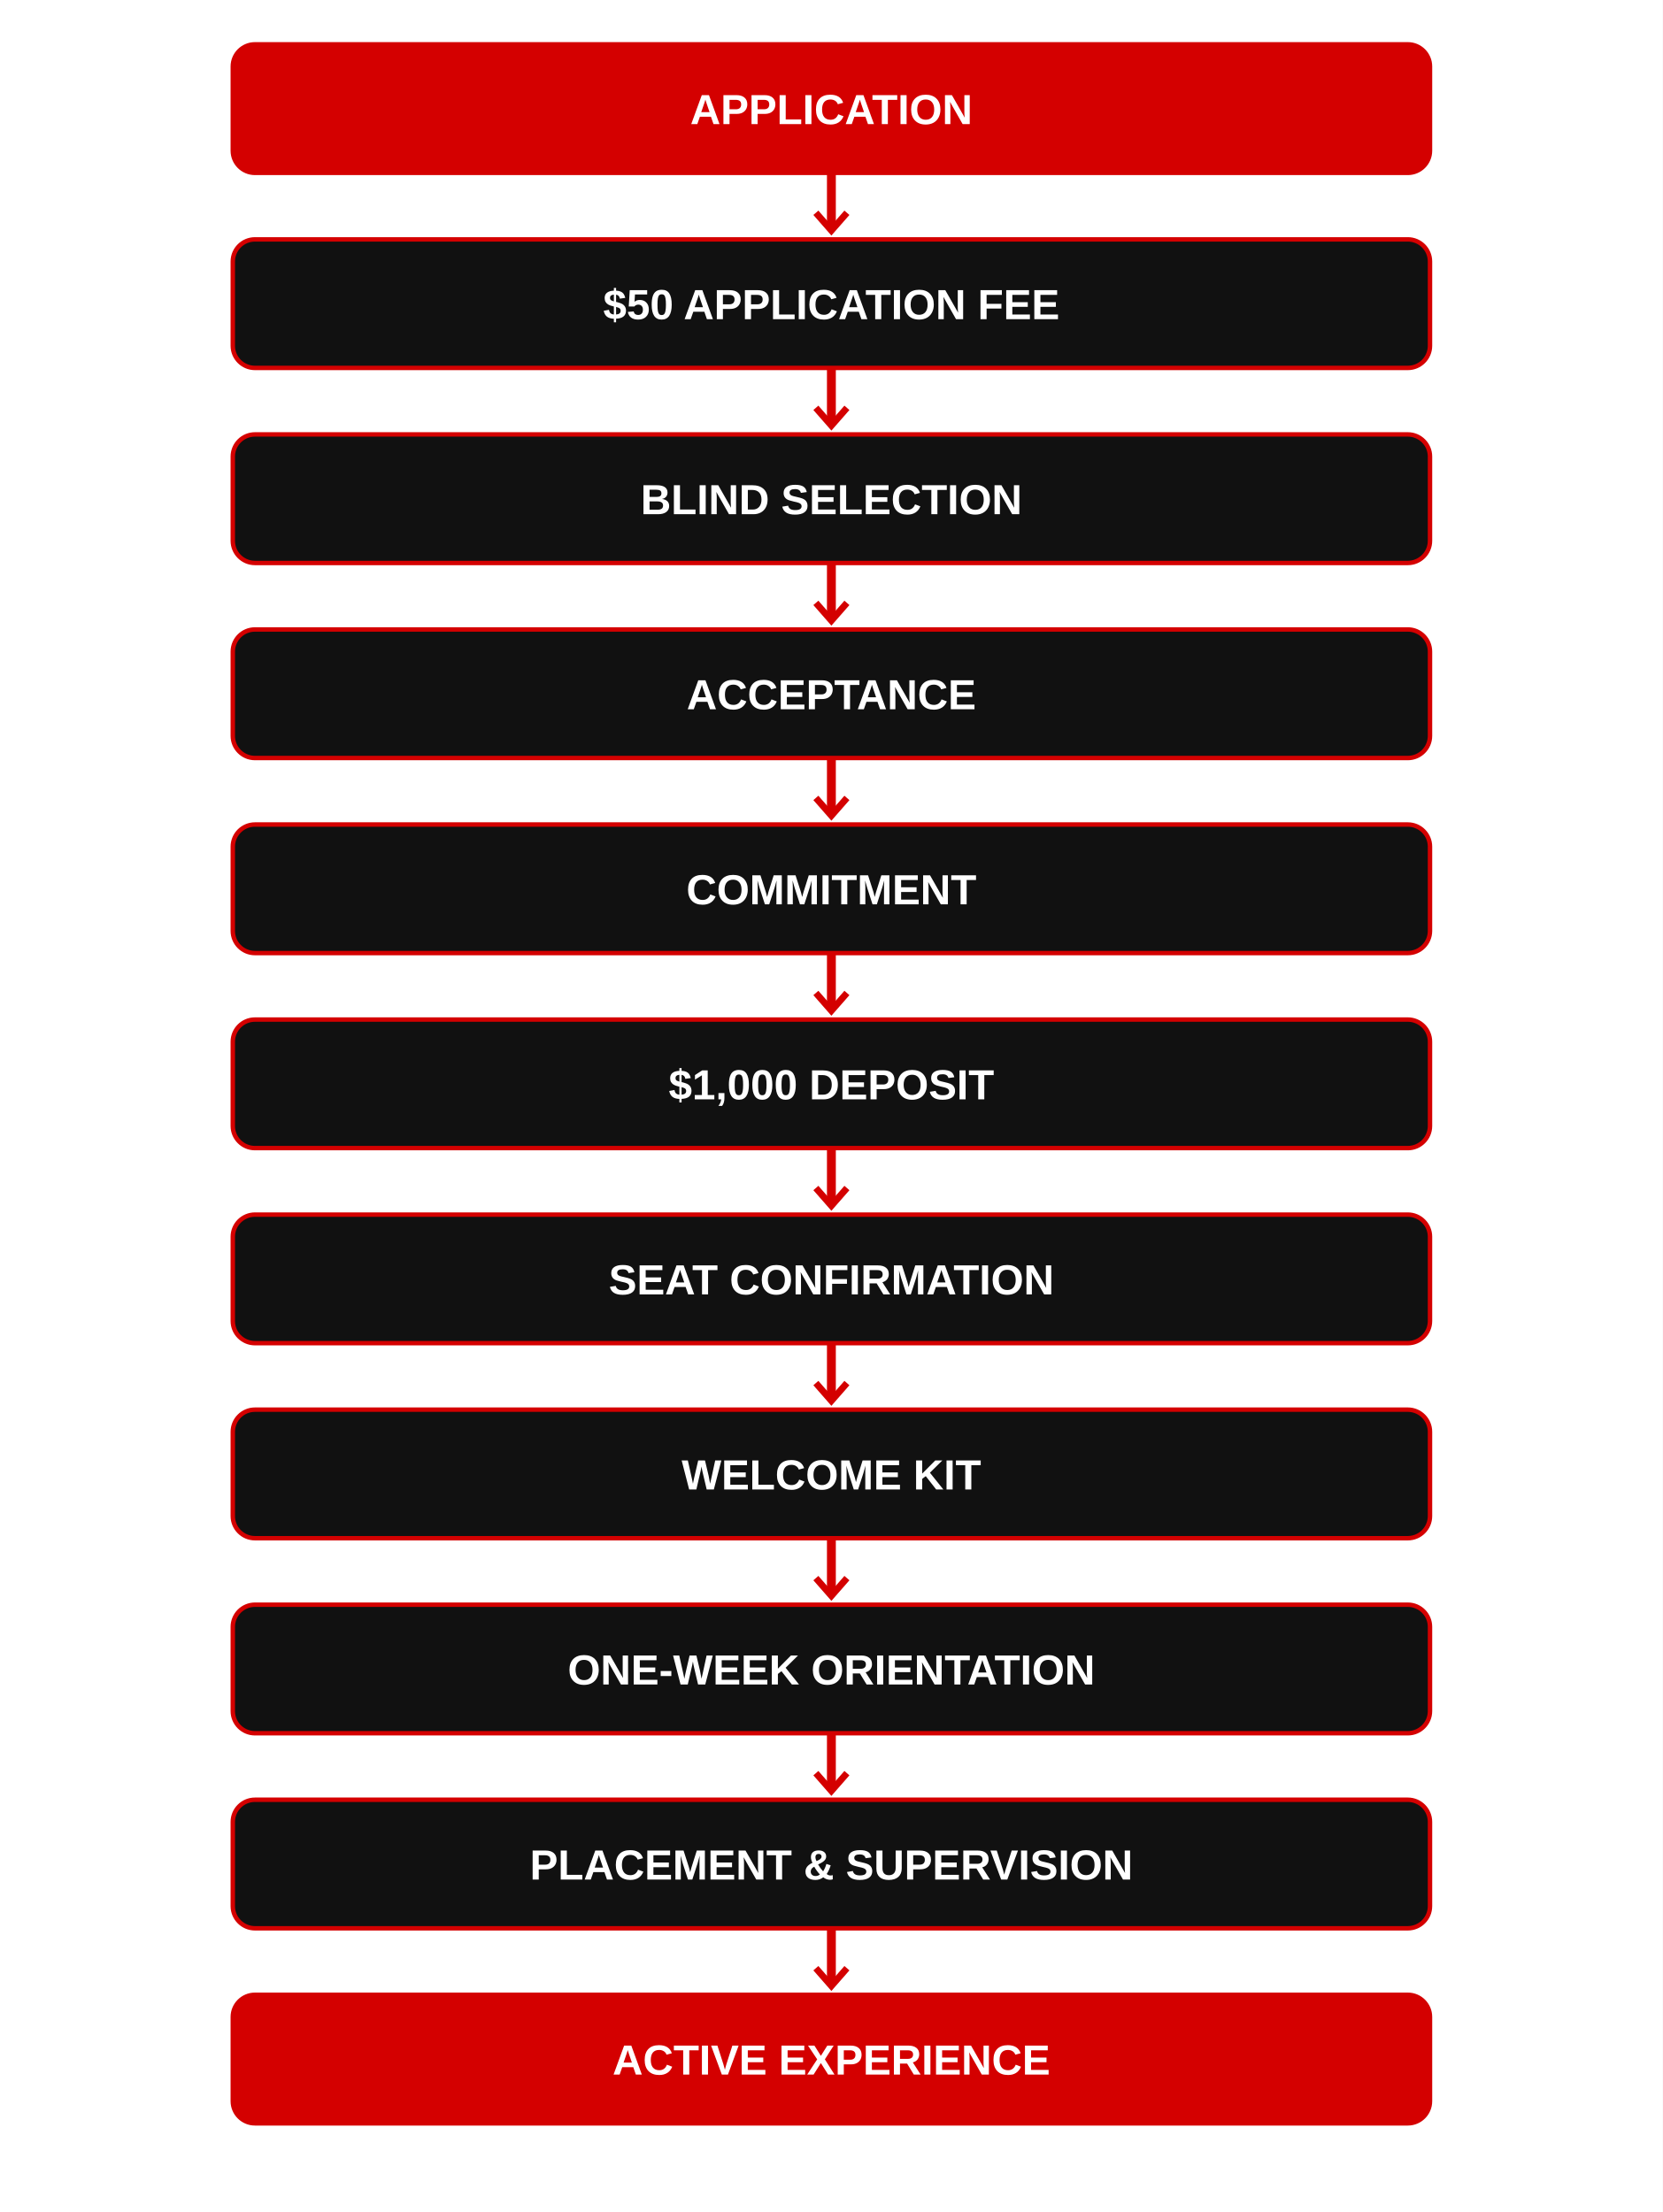
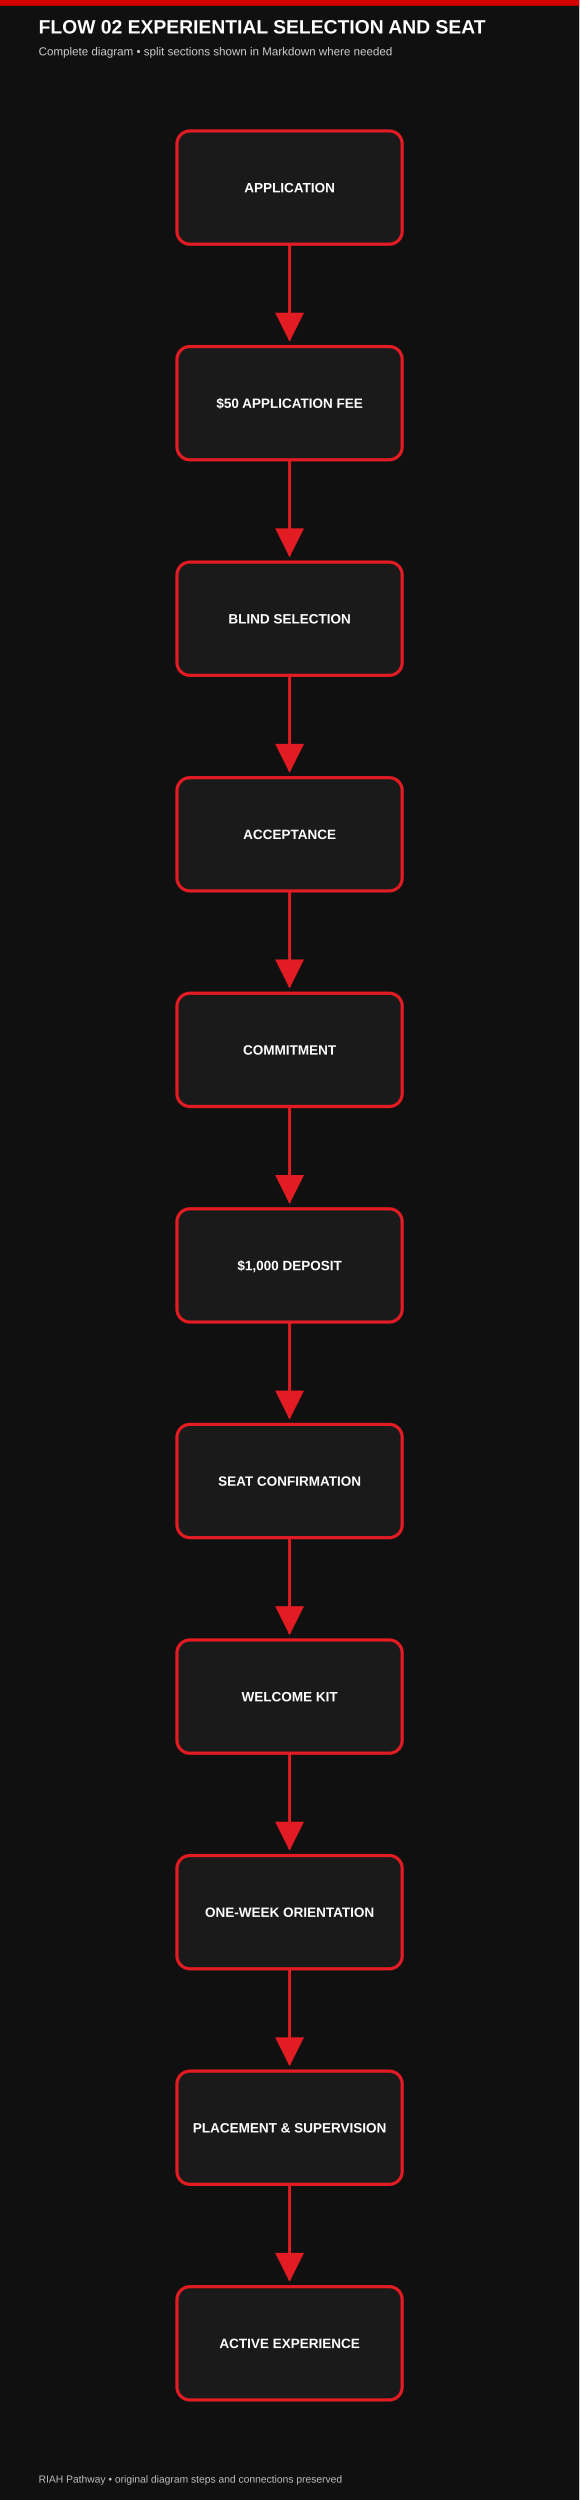
- <svg xmlns="http://www.w3.org/2000/svg" width="750" height="998" viewBox="0 0 750 998">
-   <rect width="100%" height="100%" fill="#fff" />
-   <rect x="105" y="20" width="540" height="58" rx="10" fill="#D40000" stroke="#D40000" stroke-width="2" />
-   <text x="375" y="56" text-anchor="middle" fill="#fff" font-family="Arial,sans-serif" font-size="19" font-weight="bold">APPLICATION</text>
-   <path d="M375 78 V102" stroke="#D40000" stroke-width="4" />
-   <path d="M368 96 L375 104 L382 96" fill="none" stroke="#D40000" stroke-width="3" />
-   <rect x="105" y="108" width="540" height="58" rx="10" fill="#111111" stroke="#D40000" stroke-width="2" />
-   <text x="375" y="144" text-anchor="middle" fill="#fff" font-family="Arial,sans-serif" font-size="19" font-weight="bold">$50 APPLICATION FEE</text>
-   <path d="M375 166 V190" stroke="#D40000" stroke-width="4" />
-   <path d="M368 184 L375 192 L382 184" fill="none" stroke="#D40000" stroke-width="3" />
-   <rect x="105" y="196" width="540" height="58" rx="10" fill="#111111" stroke="#D40000" stroke-width="2" />
-   <text x="375" y="232" text-anchor="middle" fill="#fff" font-family="Arial,sans-serif" font-size="19" font-weight="bold">BLIND SELECTION</text>
-   <path d="M375 254 V278" stroke="#D40000" stroke-width="4" />
-   <path d="M368 272 L375 280 L382 272" fill="none" stroke="#D40000" stroke-width="3" />
-   <rect x="105" y="284" width="540" height="58" rx="10" fill="#111111" stroke="#D40000" stroke-width="2" />
-   <text x="375" y="320" text-anchor="middle" fill="#fff" font-family="Arial,sans-serif" font-size="19" font-weight="bold">ACCEPTANCE</text>
-   <path d="M375 342 V366" stroke="#D40000" stroke-width="4" />
-   <path d="M368 360 L375 368 L382 360" fill="none" stroke="#D40000" stroke-width="3" />
-   <rect x="105" y="372" width="540" height="58" rx="10" fill="#111111" stroke="#D40000" stroke-width="2" />
-   <text x="375" y="408" text-anchor="middle" fill="#fff" font-family="Arial,sans-serif" font-size="19" font-weight="bold">COMMITMENT</text>
-   <path d="M375 430 V454" stroke="#D40000" stroke-width="4" />
-   <path d="M368 448 L375 456 L382 448" fill="none" stroke="#D40000" stroke-width="3" />
-   <rect x="105" y="460" width="540" height="58" rx="10" fill="#111111" stroke="#D40000" stroke-width="2" />
-   <text x="375" y="496" text-anchor="middle" fill="#fff" font-family="Arial,sans-serif" font-size="19" font-weight="bold">$1,000 DEPOSIT</text>
-   <path d="M375 518 V542" stroke="#D40000" stroke-width="4" />
-   <path d="M368 536 L375 544 L382 536" fill="none" stroke="#D40000" stroke-width="3" />
-   <rect x="105" y="548" width="540" height="58" rx="10" fill="#111111" stroke="#D40000" stroke-width="2" />
-   <text x="375" y="584" text-anchor="middle" fill="#fff" font-family="Arial,sans-serif" font-size="19" font-weight="bold">SEAT CONFIRMATION</text>
-   <path d="M375 606 V630" stroke="#D40000" stroke-width="4" />
-   <path d="M368 624 L375 632 L382 624" fill="none" stroke="#D40000" stroke-width="3" />
-   <rect x="105" y="636" width="540" height="58" rx="10" fill="#111111" stroke="#D40000" stroke-width="2" />
-   <text x="375" y="672" text-anchor="middle" fill="#fff" font-family="Arial,sans-serif" font-size="19" font-weight="bold">WELCOME KIT</text>
-   <path d="M375 694 V718" stroke="#D40000" stroke-width="4" />
-   <path d="M368 712 L375 720 L382 712" fill="none" stroke="#D40000" stroke-width="3" />
-   <rect x="105" y="724" width="540" height="58" rx="10" fill="#111111" stroke="#D40000" stroke-width="2" />
-   <text x="375" y="760" text-anchor="middle" fill="#fff" font-family="Arial,sans-serif" font-size="19" font-weight="bold">ONE-WEEK ORIENTATION</text>
-   <path d="M375 782 V806" stroke="#D40000" stroke-width="4" />
-   <path d="M368 800 L375 808 L382 800" fill="none" stroke="#D40000" stroke-width="3" />
-   <rect x="105" y="812" width="540" height="58" rx="10" fill="#111111" stroke="#D40000" stroke-width="2" />
-   <text x="375" y="848" text-anchor="middle" fill="#fff" font-family="Arial,sans-serif" font-size="19" font-weight="bold">PLACEMENT &amp; SUPERVISION</text>
-   <path d="M375 870 V894" stroke="#D40000" stroke-width="4" />
-   <path d="M368 888 L375 896 L382 888" fill="none" stroke="#D40000" stroke-width="3" />
-   <rect x="105" y="900" width="540" height="58" rx="10" fill="#D40000" stroke="#D40000" stroke-width="2" />
-   <text x="375" y="936" text-anchor="middle" fill="#fff" font-family="Arial,sans-serif" font-size="19" font-weight="bold">ACTIVE EXPERIENCE</text>
+ <svg xmlns="http://www.w3.org/2000/svg" width="900" height="3885" viewBox="0 0 900 3885" role="img" aria-label="FLOW 02 EXPERIENTIAL SELECTION AND SEAT">
+   <defs>
+     <marker id="arrow" markerWidth="10" markerHeight="10" refX="9" refY="5" orient="auto">
+       <path d="M0,0 L10,5 L0,10 Z" fill="#E31B23" />
+     </marker>
+   </defs>
+   <rect width="900" height="3885" fill="#101010" />
+   <rect width="900" height="9" fill="#D40000" />
+   <text x="60" y="52" fill="#FFFFFF" font-family="Arial,DejaVu Sans,sans-serif" font-size="30" font-weight="700">FLOW 02 EXPERIENTIAL SELECTION AND SEAT</text>
+   <text x="60" y="86" fill="#CCCCCC" font-family="Arial,DejaVu Sans,sans-serif" font-size="18">Complete diagram • split sections shown in Markdown where needed</text>
+   <path d="M450,379.5 L450,453 L450,453 L450,526.5" stroke="#E31B23" stroke-width="4.5" fill="none" stroke-linecap="round" stroke-linejoin="round" marker-end="url(#arrow)" />
+   <path d="M450,714.5 L450,788 L450,788 L450,861.5" stroke="#E31B23" stroke-width="4.5" fill="none" stroke-linecap="round" stroke-linejoin="round" marker-end="url(#arrow)" />
+   <path d="M450,1049.5 L450,1123 L450,1123 L450,1196.5" stroke="#E31B23" stroke-width="4.5" fill="none" stroke-linecap="round" stroke-linejoin="round" marker-end="url(#arrow)" />
+   <path d="M450,1384.5 L450,1458 L450,1458 L450,1531.5" stroke="#E31B23" stroke-width="4.5" fill="none" stroke-linecap="round" stroke-linejoin="round" marker-end="url(#arrow)" />
+   <path d="M450,1719.5 L450,1793 L450,1793 L450,1866.5" stroke="#E31B23" stroke-width="4.5" fill="none" stroke-linecap="round" stroke-linejoin="round" marker-end="url(#arrow)" />
+   <path d="M450,2054.5 L450,2128 L450,2128 L450,2201.5" stroke="#E31B23" stroke-width="4.5" fill="none" stroke-linecap="round" stroke-linejoin="round" marker-end="url(#arrow)" />
+   <path d="M450,2389.5 L450,2463 L450,2463 L450,2536.5" stroke="#E31B23" stroke-width="4.5" fill="none" stroke-linecap="round" stroke-linejoin="round" marker-end="url(#arrow)" />
+   <path d="M450,2724.5 L450,2798 L450,2798 L450,2871.5" stroke="#E31B23" stroke-width="4.5" fill="none" stroke-linecap="round" stroke-linejoin="round" marker-end="url(#arrow)" />
+   <path d="M450,3059.5 L450,3133 L450,3133 L450,3206.5" stroke="#E31B23" stroke-width="4.5" fill="none" stroke-linecap="round" stroke-linejoin="round" marker-end="url(#arrow)" />
+   <path d="M450,3394.5 L450,3468 L450,3468 L450,3541.5" stroke="#E31B23" stroke-width="4.5" fill="none" stroke-linecap="round" stroke-linejoin="round" marker-end="url(#arrow)" />
+   <rect x="275" y="203.5" width="350" height="176" rx="20" fill="#1A1A1A" stroke="#E31B23" stroke-width="5" />
+   <text x="450" y="298.85" font-family="Arial,DejaVu Sans,sans-serif" fill="#FFFFFF" font-size="21" font-weight="700" text-anchor="middle">
+     <tspan x="450" dy="0">APPLICATION</tspan>
+   </text>
+   <rect x="275" y="538.5" width="350" height="176" rx="20" fill="#1A1A1A" stroke="#E31B23" stroke-width="5" />
+   <text x="450" y="633.85" font-family="Arial,DejaVu Sans,sans-serif" fill="#FFFFFF" font-size="21" font-weight="700" text-anchor="middle">
+     <tspan x="450" dy="0">$50 APPLICATION FEE</tspan>
+   </text>
+   <rect x="275" y="873.5" width="350" height="176" rx="20" fill="#1A1A1A" stroke="#E31B23" stroke-width="5" />
+   <text x="450" y="968.85" font-family="Arial,DejaVu Sans,sans-serif" fill="#FFFFFF" font-size="21" font-weight="700" text-anchor="middle">
+     <tspan x="450" dy="0">BLIND SELECTION</tspan>
+   </text>
+   <rect x="275" y="1208.5" width="350" height="176" rx="20" fill="#1A1A1A" stroke="#E31B23" stroke-width="5" />
+   <text x="450" y="1303.85" font-family="Arial,DejaVu Sans,sans-serif" fill="#FFFFFF" font-size="21" font-weight="700" text-anchor="middle">
+     <tspan x="450" dy="0">ACCEPTANCE</tspan>
+   </text>
+   <rect x="275" y="1543.5" width="350" height="176" rx="20" fill="#1A1A1A" stroke="#E31B23" stroke-width="5" />
+   <text x="450" y="1638.85" font-family="Arial,DejaVu Sans,sans-serif" fill="#FFFFFF" font-size="21" font-weight="700" text-anchor="middle">
+     <tspan x="450" dy="0">COMMITMENT</tspan>
+   </text>
+   <rect x="275" y="1878.5" width="350" height="176" rx="20" fill="#1A1A1A" stroke="#E31B23" stroke-width="5" />
+   <text x="450" y="1973.85" font-family="Arial,DejaVu Sans,sans-serif" fill="#FFFFFF" font-size="21" font-weight="700" text-anchor="middle">
+     <tspan x="450" dy="0">$1,000 DEPOSIT</tspan>
+   </text>
+   <rect x="275" y="2213.5" width="350" height="176" rx="20" fill="#1A1A1A" stroke="#E31B23" stroke-width="5" />
+   <text x="450" y="2308.85" font-family="Arial,DejaVu Sans,sans-serif" fill="#FFFFFF" font-size="21" font-weight="700" text-anchor="middle">
+     <tspan x="450" dy="0">SEAT CONFIRMATION</tspan>
+   </text>
+   <rect x="275" y="2548.5" width="350" height="176" rx="20" fill="#1A1A1A" stroke="#E31B23" stroke-width="5" />
+   <text x="450" y="2643.85" font-family="Arial,DejaVu Sans,sans-serif" fill="#FFFFFF" font-size="21" font-weight="700" text-anchor="middle">
+     <tspan x="450" dy="0">WELCOME KIT</tspan>
+   </text>
+   <rect x="275" y="2883.5" width="350" height="176" rx="20" fill="#1A1A1A" stroke="#E31B23" stroke-width="5" />
+   <text x="450" y="2978.85" font-family="Arial,DejaVu Sans,sans-serif" fill="#FFFFFF" font-size="21" font-weight="700" text-anchor="middle">
+     <tspan x="450" dy="0">ONE-WEEK ORIENTATION</tspan>
+   </text>
+   <rect x="275" y="3218.5" width="350" height="176" rx="20" fill="#1A1A1A" stroke="#E31B23" stroke-width="5" />
+   <text x="450" y="3313.85" font-family="Arial,DejaVu Sans,sans-serif" fill="#FFFFFF" font-size="21" font-weight="700" text-anchor="middle">
+     <tspan x="450" dy="0">PLACEMENT &amp; SUPERVISION</tspan>
+   </text>
+   <rect x="275" y="3553.5" width="350" height="176" rx="20" fill="#1A1A1A" stroke="#E31B23" stroke-width="5" />
+   <text x="450" y="3648.85" font-family="Arial,DejaVu Sans,sans-serif" fill="#FFFFFF" font-size="21" font-weight="700" text-anchor="middle">
+     <tspan x="450" dy="0">ACTIVE EXPERIENCE</tspan>
+   </text>
+   <text x="60" y="3858" fill="#BDBDBD" font-family="Arial,DejaVu Sans,sans-serif" font-size="16">RIAH Pathway • original diagram steps and connections preserved</text>
</svg>
